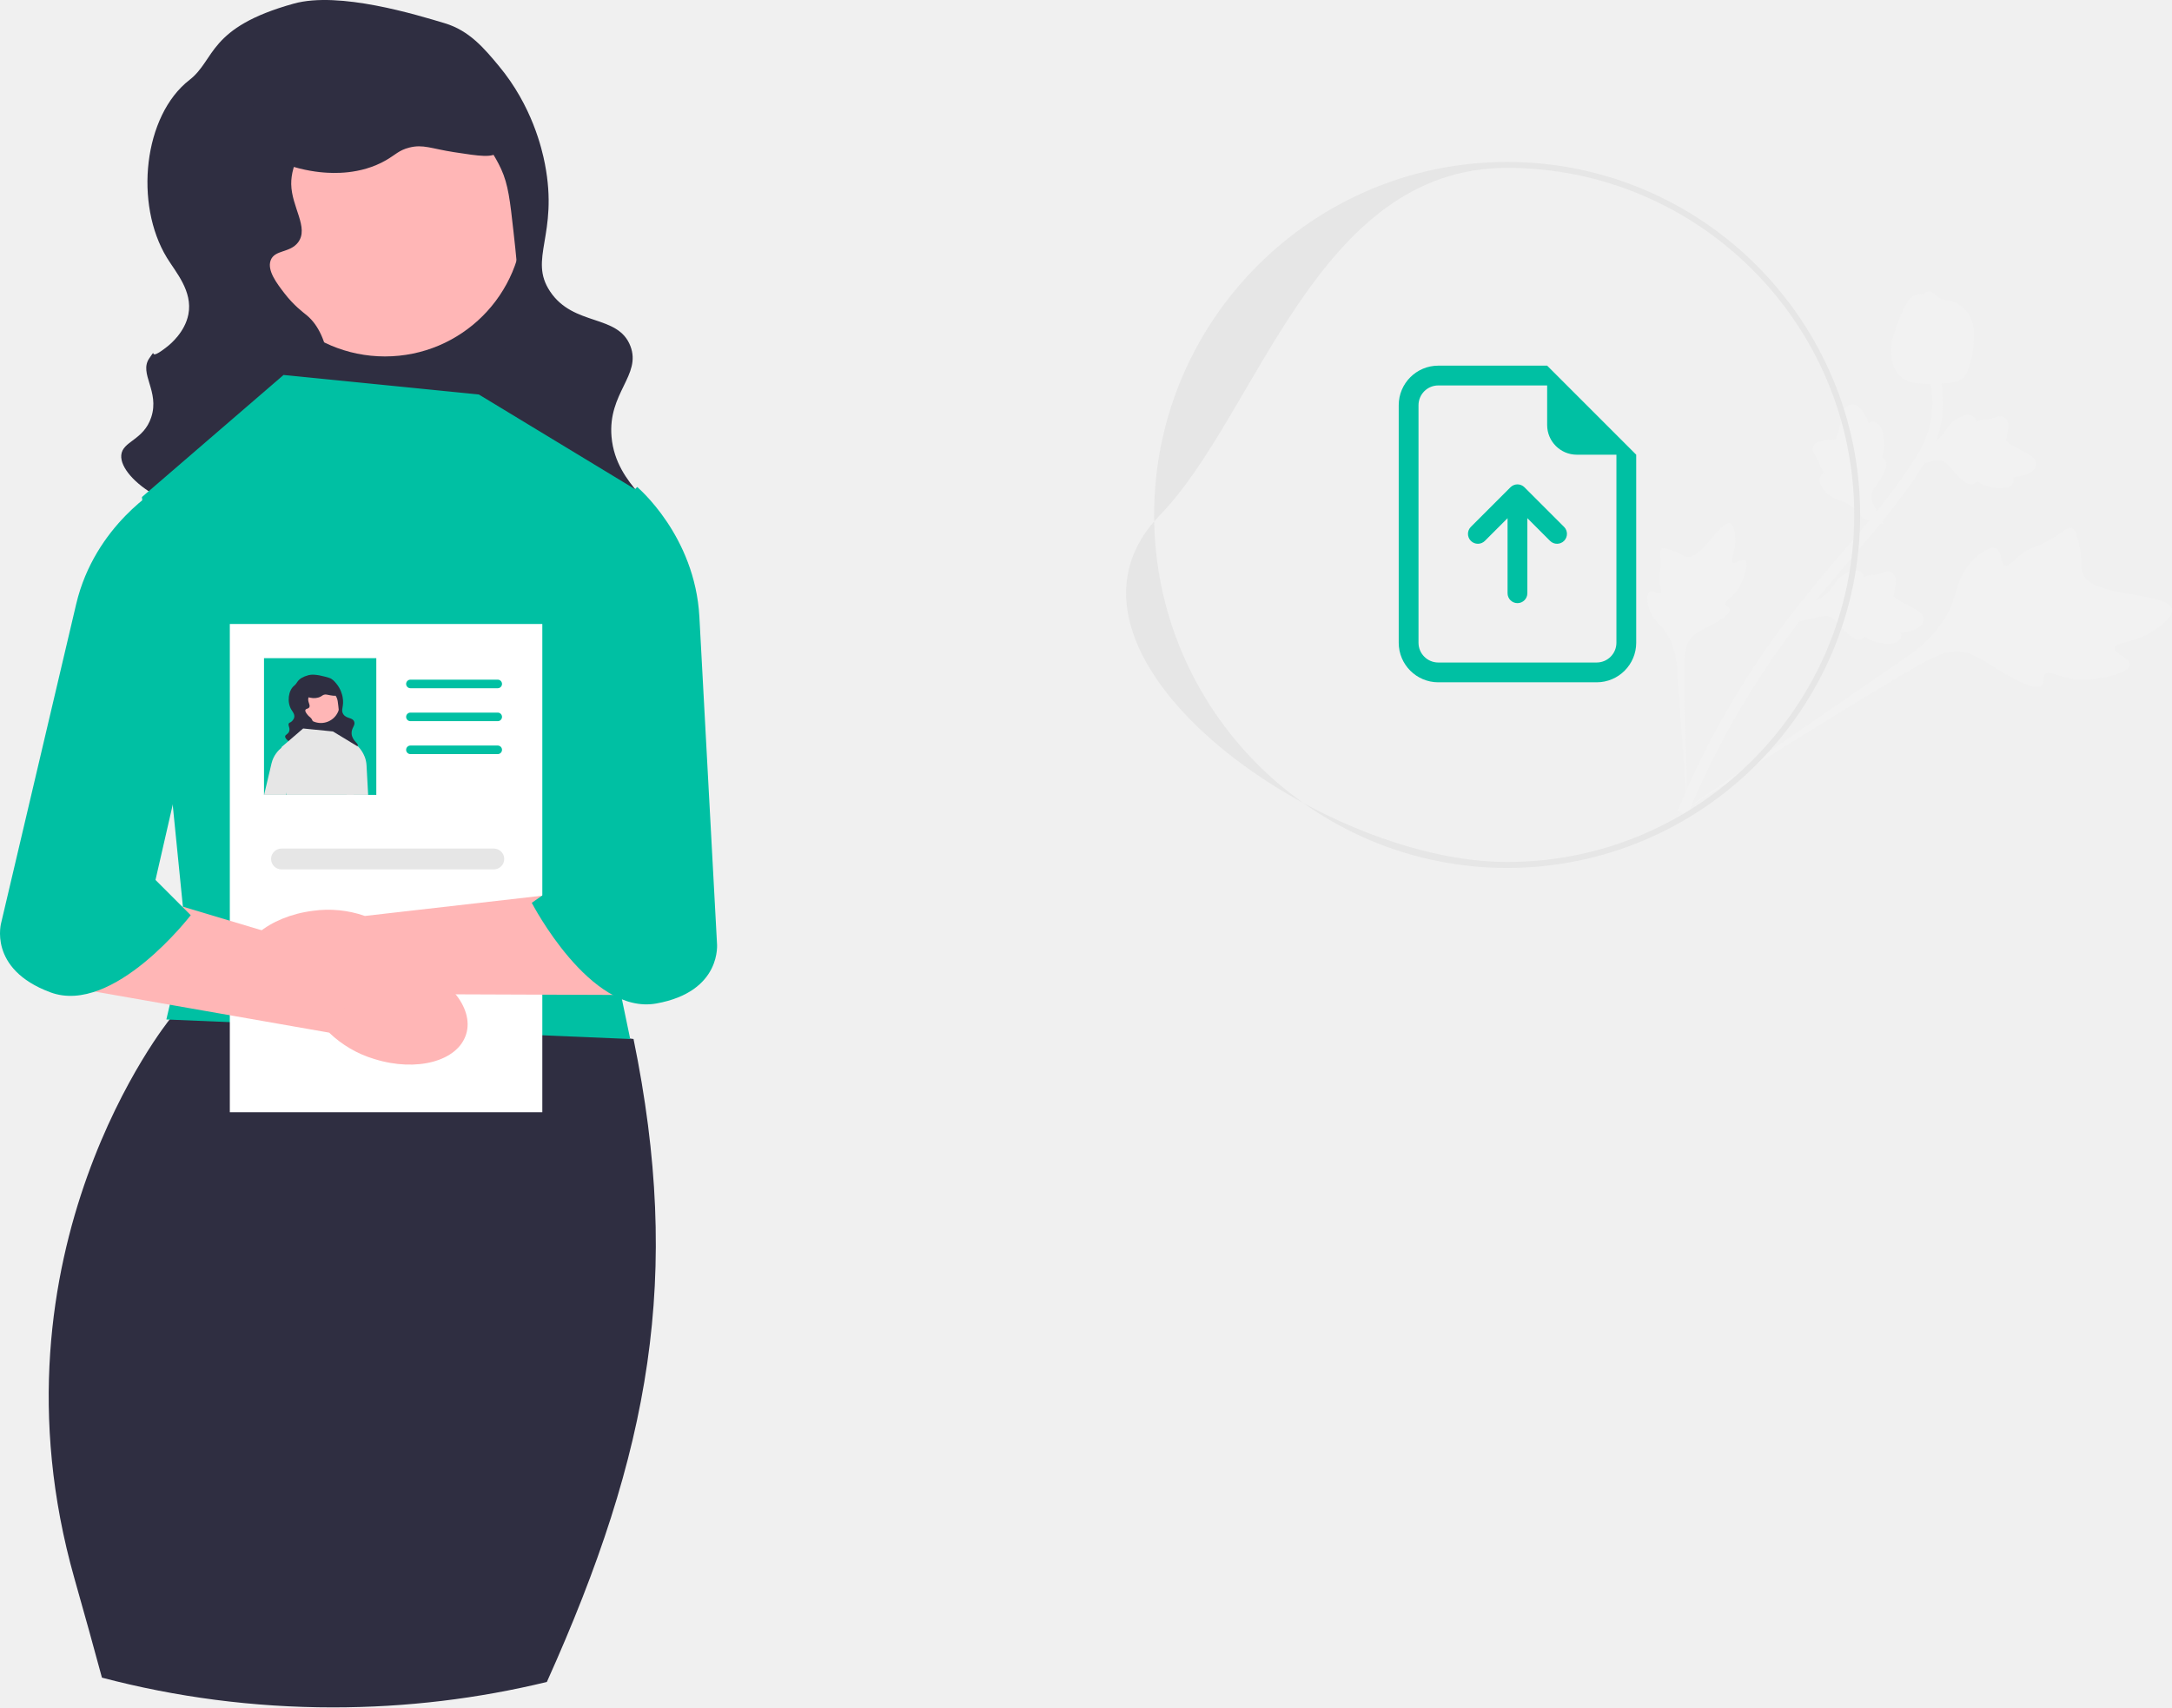
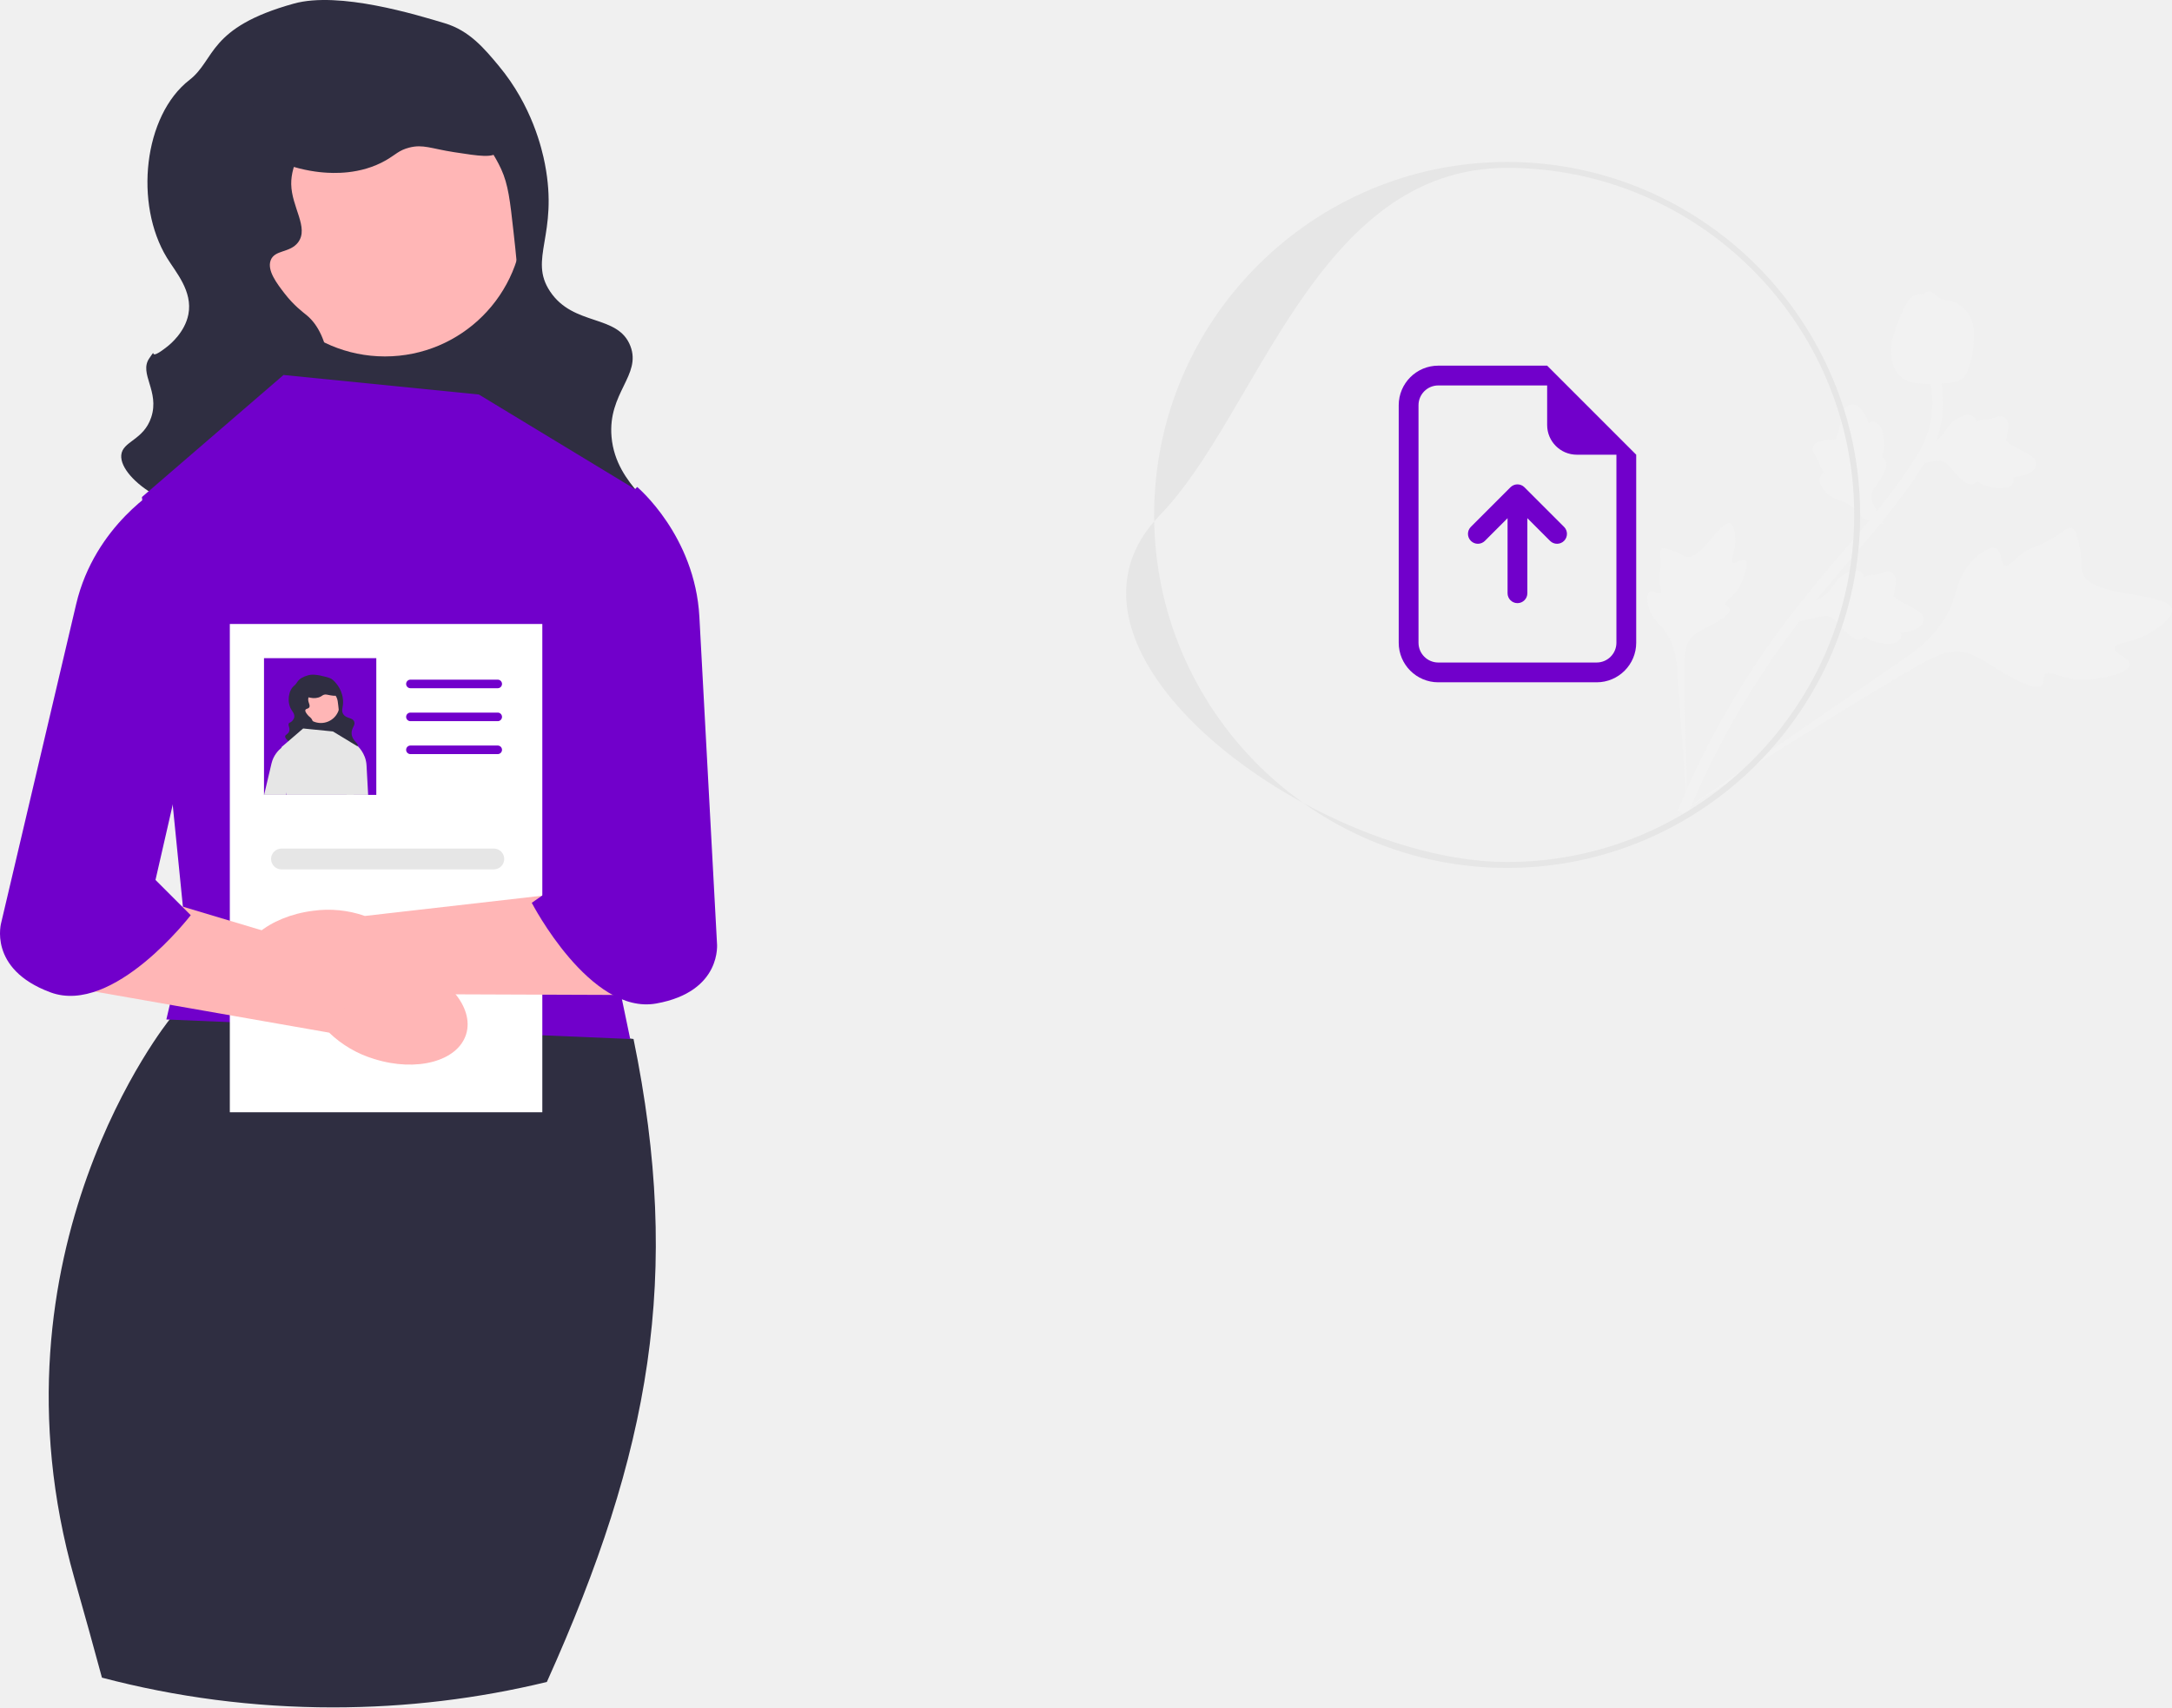
<svg xmlns="http://www.w3.org/2000/svg" width="732.198" height="575.594" viewBox="0 0 732.198 575.594">
  <g>
    <rect x="88.319" y="73.528" width="95.624" height="90.678" transform="translate(-12.96953 16.73948) rotate(-6.71736)" fill="#2f2e41" />
    <circle cx="129.773" cy="73.535" r="46.624" fill="#ffb6b6" />
    <path d="M99.033,1.22h0c-29.055,8.066-26.349,18.897-35.152,25.721-15.51,12.024-18.676,41.842-7.602,59.968,2.959,4.843,8.748,11.243,7.226,19.07-1.169,6.008-6.101,10.052-7.03,10.788-7.603,6.029-2.957-.625-6.164,4.046-3.54,5.156,3.574,11.013,.677,19.841-2.569,7.827-9.739,8.036-10.112,12.812-.641,8.223,19.481,22.235,38.722,18.68,17.131-3.165,28.237-19.271,30.913-33.522,1.793-9.547,1.168-25.531-7.132-32.362-1.164-.958-4.306-3.24-7.514-7.415-2.538-3.304-5.879-7.654-4.625-11.076,1.336-3.646,6.488-2.416,9.246-6.069,3.74-4.954-2.212-11.878-2.314-19.648-.172-13.157,16.403-30.959,36.211-30.826,22.471,.15,33.431,23.276,34.581,25.808,2.384,5.249,2.971,10.531,4.144,21.093,1.684,15.158,2.74,24.658-.862,34.963-5.181,14.822-14.063,14.332-15.311,25.044-1.946,16.702,18.132,30.88,20.424,32.456,16.986,11.684,40.719,13.003,43.921,6.447,2.886-5.907-13.629-12.623-15.126-29.76-1.297-14.851,10.147-20.773,6.353-30.63-4.177-10.85-19.132-6.501-27.067-18.393-7.407-11.1,2.908-18.957-1.739-42.957-.983-5.077-4.323-19.587-15.511-33.035-4.929-5.924-9.942-11.95-18.302-14.445-9.359-2.794-35.486-10.867-50.855-6.601l-0,0Z" fill="#2f2e41" />
    <path d="M84.207,44.469c2.395,9.998,18.206,13.173,24.852,13.674,2.815,.212,12.326,.928,21.093-4.144,3.24-1.875,4.327-3.353,7.801-4.239,4.703-1.199,7.324,.335,15.122,1.539,8.671,1.339,13.006,2.009,14.929-.098,3.143-3.444-.714-13.045-5.589-19.263-9.014-11.497-23.296-13.703-29.957-14.733-7.61-1.176-23.053-3.562-35.829,5.88-1.708,1.262-14.856,11.226-12.422,21.384h0Z" fill="#2f2e41" />
  </g>
  <g>
    <path d="M717.9,224.129c.216-2.364-5.309-3.663-5.003-5.728,.305-2.058,5.896-1.484,11.915-5.06,1.085-.645,7.925-4.709,7.351-7.905-1.088-6.059-27.856-3.672-30.227-12.506-.52-1.939,.079-4.624-1.337-10.712-.563-2.422-1.05-3.684-2.1-4.105-1.49-.598-2.812,1.019-6.568,3.361-5.633,3.512-6.616,2.343-10.674,5.461-3.012,2.315-4.053,4.175-5.327,3.762-1.804-.585-.885-4.687-2.941-5.747-2.097-1.082-5.876,1.734-8.211,4.201-4.381,4.629-4.945,9.366-6.473,13.672-1.66,4.679-5.235,11.035-13.862,17.453l-78.639,54.194c16.539-10.829,62.76-39.876,80.739-50.088,5.19-2.948,10.635-5.808,16.459-4.278,5.607,1.473,10.891,6.838,19.897,10.54,1.052,.432,3.995,1.598,5.366,.363,1.133-1.022,.159-2.754,1.203-3.723,1.4-1.3,4.288,.761,9.089,1.566,3.385,.567,6,.221,8.249-.077,.678-.09,10.807-1.494,11.094-4.64l-0-0-0,0Z" fill="#f2f2f2" />
    <path d="M588.305,188.847c-1.098-.788-3.329,1.549-4.255,.803-.922-.743,.973-3.322,.954-7.308-.003-.719-.024-5.249-1.759-5.889-3.288-1.214-9.839,12.612-14.86,11.227-1.102-.304-2.247-1.373-5.643-2.435-1.351-.422-2.111-.547-2.621-.154-.723,.559-.311,1.674-.246,4.194,.099,3.778-.759,3.923-.399,6.814,.267,2.146,.88,3.194,.309,3.7-.807,.717-2.556-.918-3.669-.215-1.136,.717-.844,3.384-.307,5.242,1.008,3.486,3.17,5.13,4.843,7.122,1.817,2.165,3.906,5.753,4.566,11.839l3.909,54.233c-.543-11.242-1.463-42.308-1.288-54.079,.051-3.398,.218-6.896,2.65-9.313,2.341-2.327,6.499-3.372,10.914-6.724,.516-.392,1.937-1.5,1.726-2.529-.174-.851-1.306-.873-1.48-1.665-.234-1.062,1.611-1.885,3.391-4.009,1.255-1.498,1.84-2.881,2.343-4.071,.152-.359,2.385-5.735,.923-6.784l-0,0-0,0Z" fill="#f2f2f2" />
    <path d="M606.598,209.551l3.6-6.365,.624-.228c2.888-1.055,5.057-2.557,6.45-4.464,.222-.303,.427-.618,.637-.938,.832-1.269,1.865-2.847,3.949-4.051,1.164-.669,4.08-2.059,5.759-.411,.456,.438,.671,.949,.765,1.433,.092-.037,.185-.074,.286-.114,1.235-.471,1.978-.518,2.693-.564,.55-.035,1.117-.071,2.176-.362,.465-.127,.848-.257,1.172-.365,.979-.327,2.202-.676,3.315,.15,1.159,.925,1.069,2.372,1.01,3.33-.104,1.709-.378,2.797-.56,3.519-.067,.263-.141,.56-.146,.665-.025,.848,3.503,2.591,4.827,3.254,2.981,1.481,5.56,2.762,5.294,5.126-.189,1.691-1.841,2.913-5.048,3.724-.999,.252-1.921,.326-2.702,.341,.238,.554,.336,1.209,.052,1.922h0c-.674,1.686-2.936,2.229-6.724,1.619-.942-.149-2.208-.354-3.671-1.071-.689-.338-1.259-.712-1.741-1.039-.207,.266-.485,.515-.872,.699-1.136,.543-2.459,.235-3.915-.974-1.619-1.306-2.773-2.63-3.792-3.796-.891-1.017-1.66-1.89-2.417-2.364-1.417-.861-3.225-.536-5.442-.022l-5.58,1.346-0-0,0-0Z" fill="#f2f2f2" />
    <path d="M635.022,176.708l-7.07-1.868-.379-.546c-1.753-2.526-3.756-4.243-5.954-5.107-.349-.137-.706-.257-1.069-.379-1.439-.483-3.227-1.082-4.92-2.792-.943-.956-3.027-3.424-1.859-5.467,.308-.552,.748-.89,1.192-1.104-.06-.08-.118-.161-.182-.248-.769-1.075-1.003-1.781-1.228-2.462-.174-.523-.352-1.062-.902-2.013-.241-.417-.464-.756-.65-1.041-.564-.864-1.213-1.959-.695-3.245,.601-1.355,2.023-1.636,2.965-1.822,1.68-.333,2.802-.344,3.546-.351,.272-.002,.578-.005,.681-.028,.827-.191,1.617-4.045,1.923-5.494,.676-3.259,1.262-6.078,3.615-6.421,1.684-.247,3.284,1.042,4.882,3.939,.497,.902,.802,1.775,1.015,2.527,.475-.371,1.084-.632,1.846-.538h0c1.802,.225,2.901,2.274,3.272,6.094,.095,.949,.217,2.226-.105,3.823-.152,.752-.369,1.398-.563,1.948,.31,.133,.621,.339,.897,.666,.813,.961,.851,2.319,.051,4.034-.852,1.898-1.841,3.349-2.71,4.631-.758,1.119-1.407,2.085-1.674,2.938-.473,1.589,.3,3.255,1.359,5.269l2.718,5.056-0-0-0,0Z" fill="#f2f2f2" />
    <path d="M644.513,157.148l3.6-6.365,.624-.228c2.888-1.055,5.057-2.557,6.45-4.464,.222-.303,.427-.618,.637-.938,.832-1.269,1.865-2.847,3.949-4.051,1.164-.669,4.08-2.059,5.759-.411,.456,.438,.671,.949,.765,1.433,.092-.037,.185-.074,.286-.114,1.235-.471,1.978-.518,2.693-.564,.55-.035,1.117-.071,2.176-.362,.465-.127,.848-.257,1.172-.365,.979-.327,2.202-.676,3.315,.15,1.159,.925,1.069,2.372,1.01,3.33-.104,1.709-.378,2.797-.56,3.519-.067,.263-.141,.56-.146,.665-.025,.848,3.503,2.591,4.827,3.254,2.981,1.481,5.56,2.762,5.294,5.126-.189,1.691-1.841,2.913-5.048,3.724-.999,.252-1.921,.326-2.702,.341,.238,.554,.336,1.209,.052,1.922h0c-.674,1.686-2.936,2.229-6.724,1.619-.942-.149-2.208-.354-3.671-1.071-.689-.338-1.259-.712-1.741-1.039-.207,.266-.485,.515-.872,.699-1.136,.543-2.459,.235-3.915-.974-1.619-1.306-2.773-2.63-3.792-3.796-.891-1.017-1.66-1.89-2.417-2.364-1.417-.861-3.225-.536-5.442-.022l-5.58,1.346-0-0,0-0Z" fill="#f2f2f2" />
    <path d="M567.846,275.798l-.674-1.666,.732-1.64-.732,1.64-1.558-.876c.074-.15,.218-.514,.448-1.08,1.261-3.099,5.094-12.531,12.586-26.333,5.23-9.635,11.134-19.158,17.552-28.31,6.428-9.166,11.825-15.721,16.162-20.991,3.272-3.974,6.455-7.709,9.558-11.346,8.287-9.718,16.114-18.899,23.34-30.104,1.614-2.501,4.972-7.707,5.903-15.16,.539-4.322,.187-8.762-1.052-13.192l3.464-.968c1.364,4.894,1.752,9.809,1.153,14.608-1.032,8.263-4.69,13.936-6.448,16.662-7.354,11.403-15.257,20.671-23.625,30.482-3.09,3.624-6.261,7.342-9.519,11.3-4.297,5.22-9.646,11.719-15.992,20.767-6.343,9.042-12.174,18.449-17.339,27.961-7.396,13.629-11.172,22.921-12.412,25.973-.663,1.629-.802,1.971-1.546,2.269v-0Z" fill="#f2f2f2" />
    <path d="M641.423,127.505c-.119-.086-.238-.177-.354-.274-2.382-1.927-3.604-5.072-3.634-9.347-.011-2.009,.582-3.863,1.763-7.561,.181-.571,1.133-3.442,3.01-6.983,1.226-2.314,1.898-3.166,2.877-3.64,1.087-.53,2.271-.592,3.407-.389,.165-.305,.402-.571,.735-.776,1.374-.855,2.578,.259,3.236,.852,.328,.307,.736,.692,1.24,1.019,.791,.516,1.367,.586,2.236,.695,.832,.104,1.867,.233,3.128,.804,2.493,1.115,3.864,3.043,4.317,3.678,2.39,3.327,2.171,6.898,1.917,11.033-.053,.828-.321,3.787-1.562,7.212-.895,2.471-1.636,3.321-2.302,3.87-1.364,1.131-2.786,1.315-6.205,1.518-3.574,.216-5.366,.323-6.738,.184-3.19-.329-5.194-.535-7.07-1.893l-0,0h-0Z" fill="#f2f2f2" />
  </g>
  <path d="M184.348,567.021c-23.12,5.608-47.273,8.573-72.114,8.573-26.907,0-53.014-3.476-77.867-10.028-2.71-10.028-5.786-21.132-9.272-33.414-31.282-110.281,32.093-188.47,32.093-188.47l15.636-12.337,140.742,18.922c16.38,79.854,5.719,139.109-29.217,216.754l0-0Z" fill="#2f2e41" />
-   <polygon points="161.422 132.995 95.581 126.411 47.847 167.562 62.661 315.704 56.077 343.686 212.449 350.27 204.219 310.766 215.741 165.916 161.422 132.995" fill="#00c0a3" />
+   <polygon points="161.422 132.995 95.581 126.411 47.847 167.562 62.661 315.704 56.077 343.686 212.449 350.27 204.219 310.766 215.741 165.916 161.422 132.995" fill="#7100CB" />
  <rect x="77.475" y="210.358" width="105.345" height="164.602" fill="#fff" />
-   <path d="M167.789,232.013h-29.435c-.796,0-1.444-.648-1.444-1.444s.648-1.444,1.444-1.444h29.435c.796,0,1.444,.648,1.444,1.444s-.648,1.444-1.444,1.444Z" fill="#00c0a3" />
-   <path d="M167.789,243.118h-29.435c-.796,0-1.444-.648-1.444-1.444s.648-1.444,1.444-1.444h29.435c.796,0,1.444,.648,1.444,1.444s-.648,1.444-1.444,1.444Z" fill="#00c0a3" />
-   <path d="M167.789,254.223h-29.435c-.796,0-1.444-.648-1.444-1.444s.648-1.444,1.444-1.444h29.435c.796,0,1.444,.648,1.444,1.444s-.648,1.444-1.444,1.444Z" fill="#00c0a3" />
+   <path d="M167.789,232.013h-29.435c-.796,0-1.444-.648-1.444-1.444s.648-1.444,1.444-1.444h29.435c.796,0,1.444,.648,1.444,1.444s-.648,1.444-1.444,1.444Z" fill="#7100CB" />
+   <path d="M167.789,243.118h-29.435c-.796,0-1.444-.648-1.444-1.444s.648-1.444,1.444-1.444h29.435c.796,0,1.444,.648,1.444,1.444s-.648,1.444-1.444,1.444Z" fill="#7100CB" />
+   <path d="M167.789,254.223h-29.435c-.796,0-1.444-.648-1.444-1.444s.648-1.444,1.444-1.444h29.435c.796,0,1.444,.648,1.444,1.444s-.648,1.444-1.444,1.444Z" fill="#7100CB" />
  <path d="M166.467,293.089H94.891c-1.936,0-3.511-1.575-3.511-3.511s1.575-3.511,3.511-3.511h71.577c1.936,0,3.511,1.575,3.511,3.511s-1.575,3.511-3.511,3.511Z" fill="#e6e6e6" />
  <path id="b-148" d="M126.201,357.02c14.241,4.463,28.088,.733,30.927-8.331s-6.404-20.027-20.651-24.49c-5.667-1.861-11.697-2.338-17.585-1.39l-60.58-18.15-38.447,27.505,91.097,15.961c4.296,4.14,9.522,7.19,15.239,8.896Z" fill="#ffb6b6" />
-   <path d="M54.051,164.27s-22.072,12.613-28.378,39.414L.448,310.891s-4.73,15.766,16.554,23.649c21.284,7.883,47.297-26.013,47.297-26.013l-11.88-11.88,22.916-100.056-21.284-32.32v-0Z" fill="#00c0a3" />
+   <path d="M54.051,164.27s-22.072,12.613-28.378,39.414L.448,310.891s-4.73,15.766,16.554,23.649c21.284,7.883,47.297-26.013,47.297-26.013l-11.88-11.88,22.916-100.056-21.284-32.32v-0Z" fill="#7100CB" />
  <path id="c-149" d="M109.781,341.175c-14.805,1.883-27.778-4.23-28.974-13.653-1.197-9.422,9.835-18.584,24.646-20.466,5.906-.833,11.926-.239,17.555,1.732l62.831-7.185,32.996,33.852-92.484-.351c-4.959,3.317-10.641,5.399-16.569,6.07Z" fill="#ffb6b6" />
-   <path d="M214.784,164.164s19.503,16.306,20.985,43.8l5.929,109.975s1.876,16.353-20.464,20.36-41.97-33.945-41.97-33.945l13.789-9.599-4.916-102.529,26.649-28.061h0Z" fill="#00c0a3" />
-   <rect x="88.997" y="221.881" width="37.859" height="46.089" fill="#00c0a3" />
+   <path d="M214.784,164.164s19.503,16.306,20.985,43.8l5.929,109.975s1.876,16.353-20.464,20.36-41.97-33.945-41.97-33.945l13.789-9.599-4.916-102.529,26.649-28.061h0Z" fill="#7100CB" />
+   <rect x="88.997" y="221.881" width="37.859" height="46.089" fill="#7100CB" />
  <path d="M99.104,256.282l-2.601,11.391-.066,.296h-7.407c.889-3.753,1.992-8.395,2.502-10.617,.642-2.699,2.321-4.444,3.391-5.317,.543-.477,.938-.691,.938-.691l3.243,4.938h-0Z" fill="#e6e6e6" />
  <path d="M124.107,267.969h-7.21l-.593-12.362,3.95-4.164,.115-.115s2.979,2.485,3.193,6.683c.115,2.09,.346,6.288,.543,9.958Z" fill="#e6e6e6" />
  <path d="M508.068,292.594c-65.617,0-119-53.383-119-119s53.383-119,119-119,119,53.383,119,119-53.383,119-119,119Zm0-236c-64.514,0-84,83-117,117-44.932,46.294,52.486,117,117,117s117-52.486,117-117-52.486-117-117-117Z" fill="#e6e6e6" />
-   <path d="M514.884,199.993c0,1.842-1.494,3.336-3.336,3.336s-3.336-1.494-3.336-3.336v-25.306l-7.646,7.653c-1.304,1.304-3.419,1.304-4.724,0s-1.304-3.419,0-4.724l13.344-13.344c1.301-1.304,3.413-1.307,4.718-.006l.006,.006,13.344,13.344c1.304,1.304,1.304,3.419,0,4.724s-3.419,1.304-4.724,0l-7.646-7.653v25.306Z" fill="#00c0a3" />
-   <path d="M551.58,216.673v-63.383l-30.023-30.023h-36.695c-7.37,0-13.344,5.974-13.344,13.344v80.062c0,7.37,5.974,13.344,13.344,13.344h53.375c7.37,0,13.344-5.974,13.344-13.344Zm-30.023-73.391c0,5.527,4.481,10.008,10.008,10.008h13.344v63.383c0,3.685-2.987,6.672-6.672,6.672h-53.375c-3.685,0-6.672-2.987-6.672-6.672v-80.062c0-3.685,2.987-6.672,6.672-6.672h36.695v13.344Z" fill="#00c0a3" />
+   <path d="M514.884,199.993c0,1.842-1.494,3.336-3.336,3.336s-3.336-1.494-3.336-3.336v-25.306l-7.646,7.653c-1.304,1.304-3.419,1.304-4.724,0s-1.304-3.419,0-4.724l13.344-13.344c1.301-1.304,3.413-1.307,4.718-.006l.006,.006,13.344,13.344c1.304,1.304,1.304,3.419,0,4.724s-3.419,1.304-4.724,0l-7.646-7.653v25.306Z" fill="#7100CB" />
+   <path d="M551.58,216.673v-63.383l-30.023-30.023h-36.695c-7.37,0-13.344,5.974-13.344,13.344v80.062c0,7.37,5.974,13.344,13.344,13.344h53.375c7.37,0,13.344-5.974,13.344-13.344Zm-30.023-73.391c0,5.527,4.481,10.008,10.008,10.008h13.344v63.383c0,3.685-2.987,6.672-6.672,6.672h-53.375c-3.685,0-6.672-2.987-6.672-6.672v-80.062c0-3.685,2.987-6.672,6.672-6.672h36.695v13.344Z" fill="#7100CB" />
  <g>
    <rect x="102.556" y="237.413" width="12.966" height="12.295" transform="translate(-27.74113 14.42648) rotate(-6.71736)" fill="#2f2e41" />
    <circle cx="108.177" cy="237.414" r="6.322" fill="#ffb6b6" />
    <path d="M104.009,227.608h0c-3.94,1.094-3.573,2.562-4.766,3.488-2.103,1.63-2.532,5.674-1.031,8.131,.401,.657,1.186,1.525,.98,2.586-.158,.815-.827,1.363-.953,1.463-1.031,.817-.401-.085-.836,.549-.48,.699,.485,1.493,.092,2.69-.348,1.061-1.321,1.09-1.371,1.737-.087,1.115,2.642,3.015,5.251,2.533,2.323-.429,3.829-2.613,4.192-4.545,.243-1.294,.158-3.462-.967-4.388-.158-.13-.584-.439-1.019-1.006-.344-.448-.797-1.038-.627-1.502,.181-.494,.88-.328,1.254-.823,.507-.672-.3-1.611-.314-2.664-.023-1.784,2.224-4.198,4.91-4.18,3.047,.02,4.533,3.156,4.689,3.499,.323,.712,.403,1.428,.562,2.86,.228,2.055,.371,3.344-.117,4.741-.702,2.01-1.907,1.943-2.076,3.396-.264,2.265,2.459,4.187,2.769,4.401,2.303,1.584,5.521,1.763,5.956,.874,.391-.801-1.848-1.712-2.051-4.035-.176-2.014,1.376-2.817,.861-4.153-.566-1.471-2.594-.882-3.67-2.494-1.004-1.505,.394-2.57-.236-5.825-.133-.688-.586-2.656-2.103-4.479-.668-.803-1.348-1.62-2.482-1.959-1.269-.379-4.812-1.474-6.896-.895l-0,0Z" fill="#2f2e41" />
    <path d="M101.999,233.472c.325,1.356,2.469,1.786,3.37,1.854,.382,.029,1.671,.126,2.86-.562,.439-.254,.587-.455,1.058-.575,.638-.163,.993,.045,2.05,.209,1.176,.182,1.764,.272,2.024-.013,.426-.467-.097-1.769-.758-2.612-1.222-1.559-3.159-1.858-4.062-1.998-1.032-.159-3.126-.483-4.858,.797-.232,.171-2.014,1.522-1.684,2.9h0Z" fill="#2f2e41" />
  </g>
  <polygon points="120.519 251.608 119.218 267.969 96.52 267.969 96.503 267.673 94.923 252.036 94.906 251.855 99.713 247.723 101.194 246.439 102.198 245.583 104.783 245.847 112.223 246.587 112.239 246.587 114.741 248.102 118.477 250.373 120.255 251.443 120.519 251.608" fill="#e6e6e6" />
</svg>
